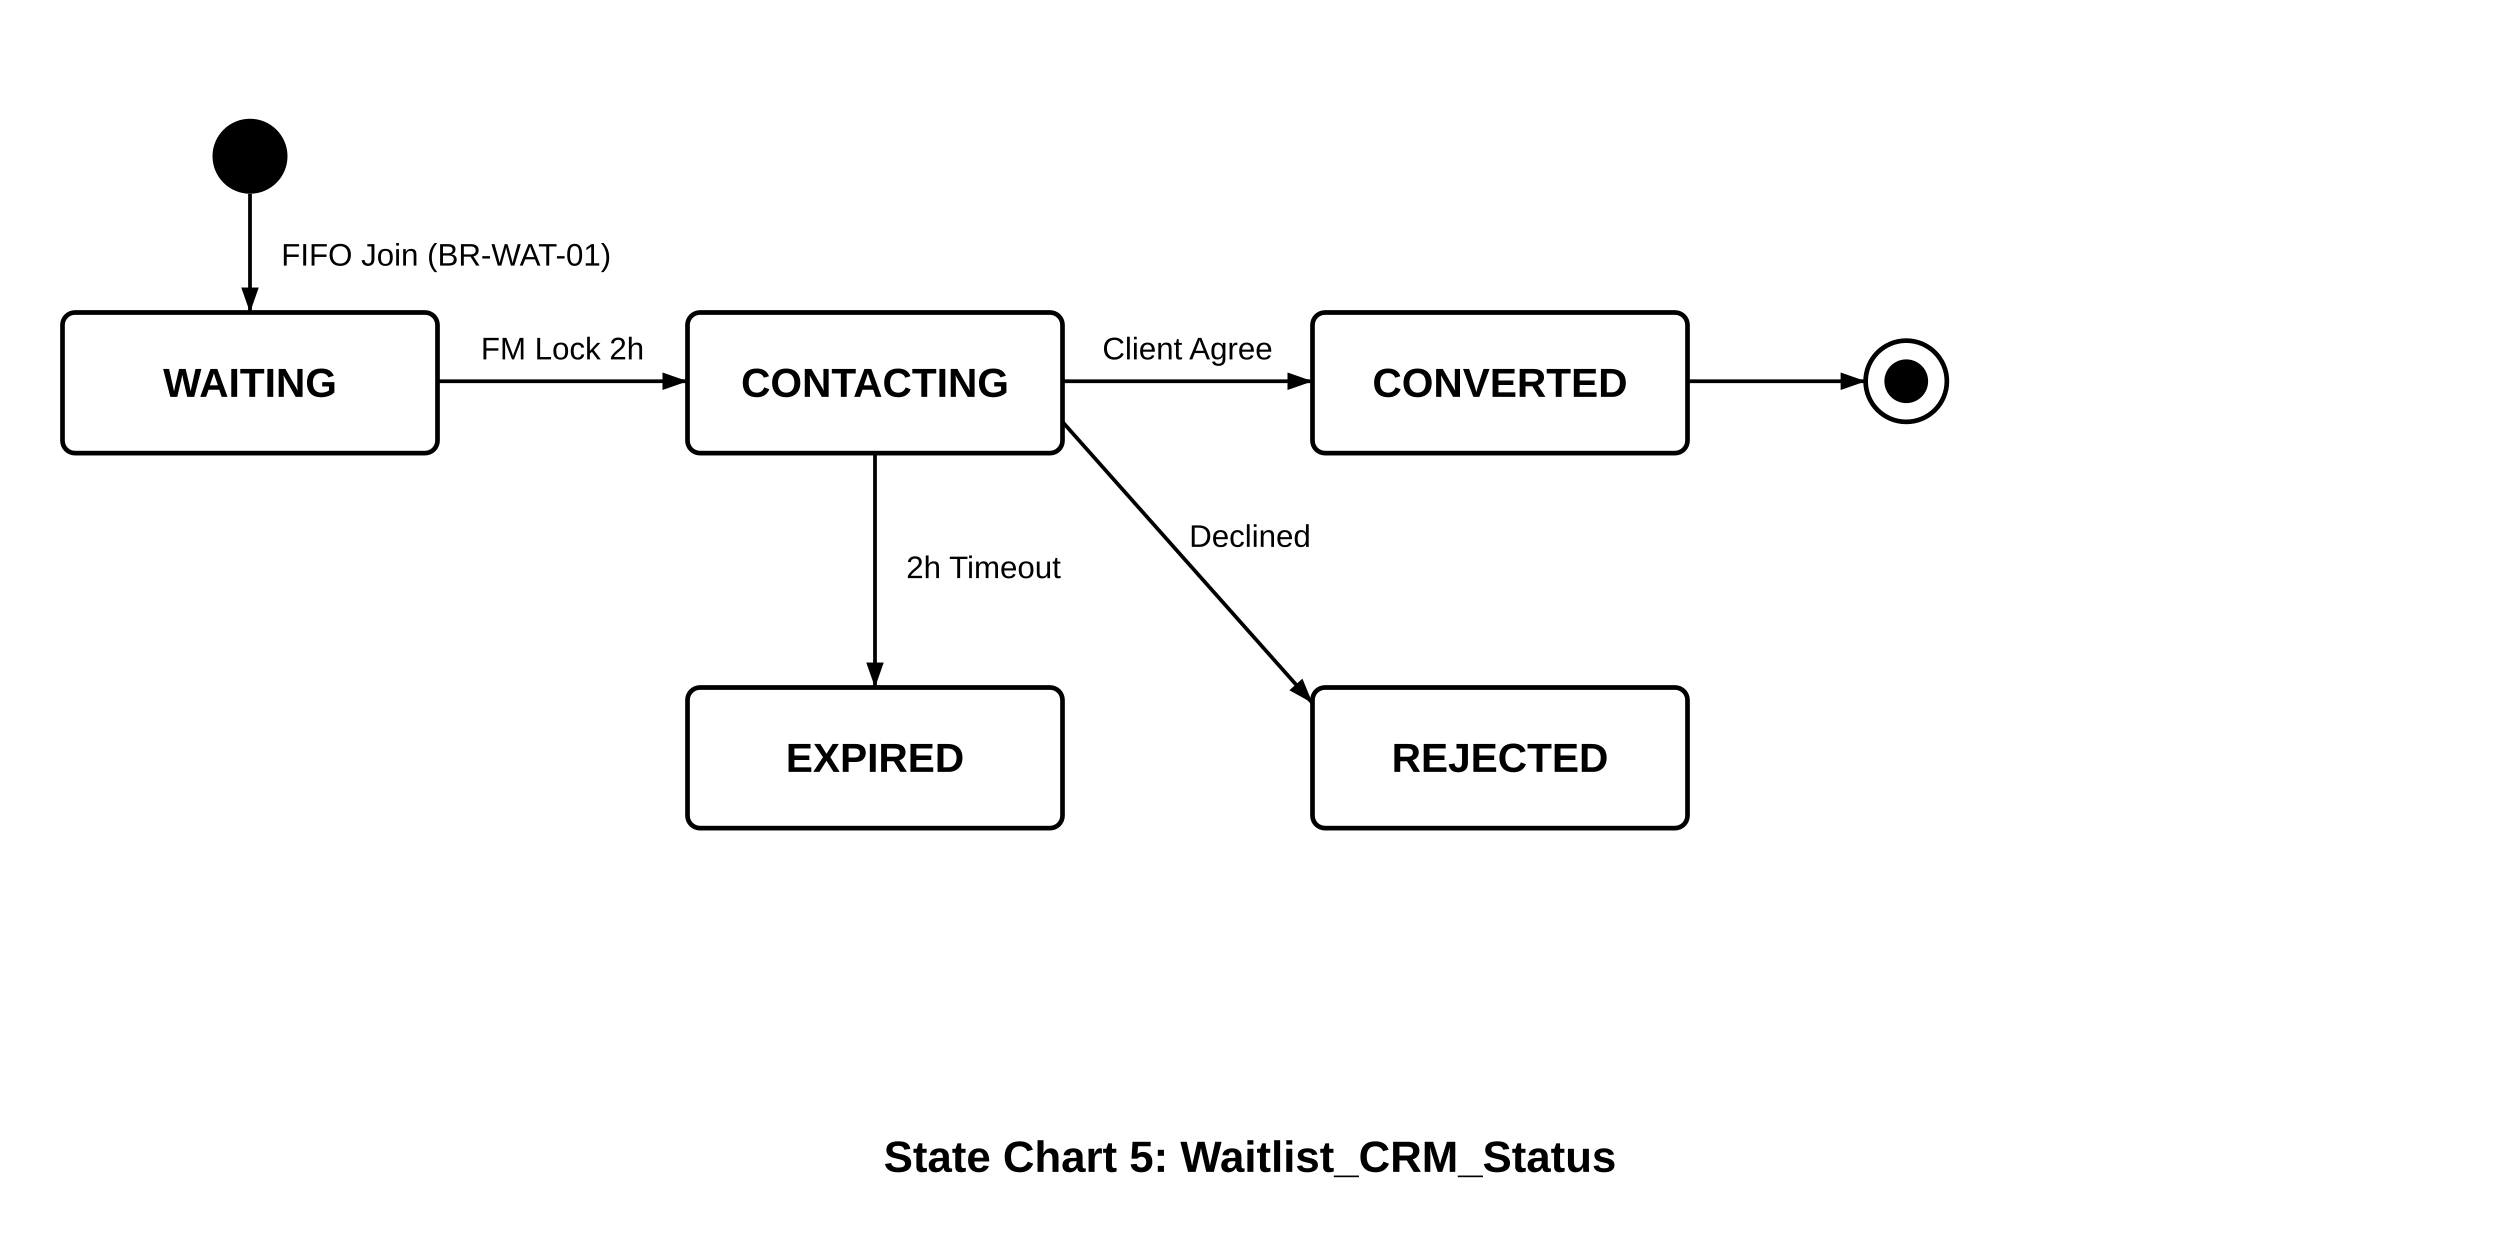
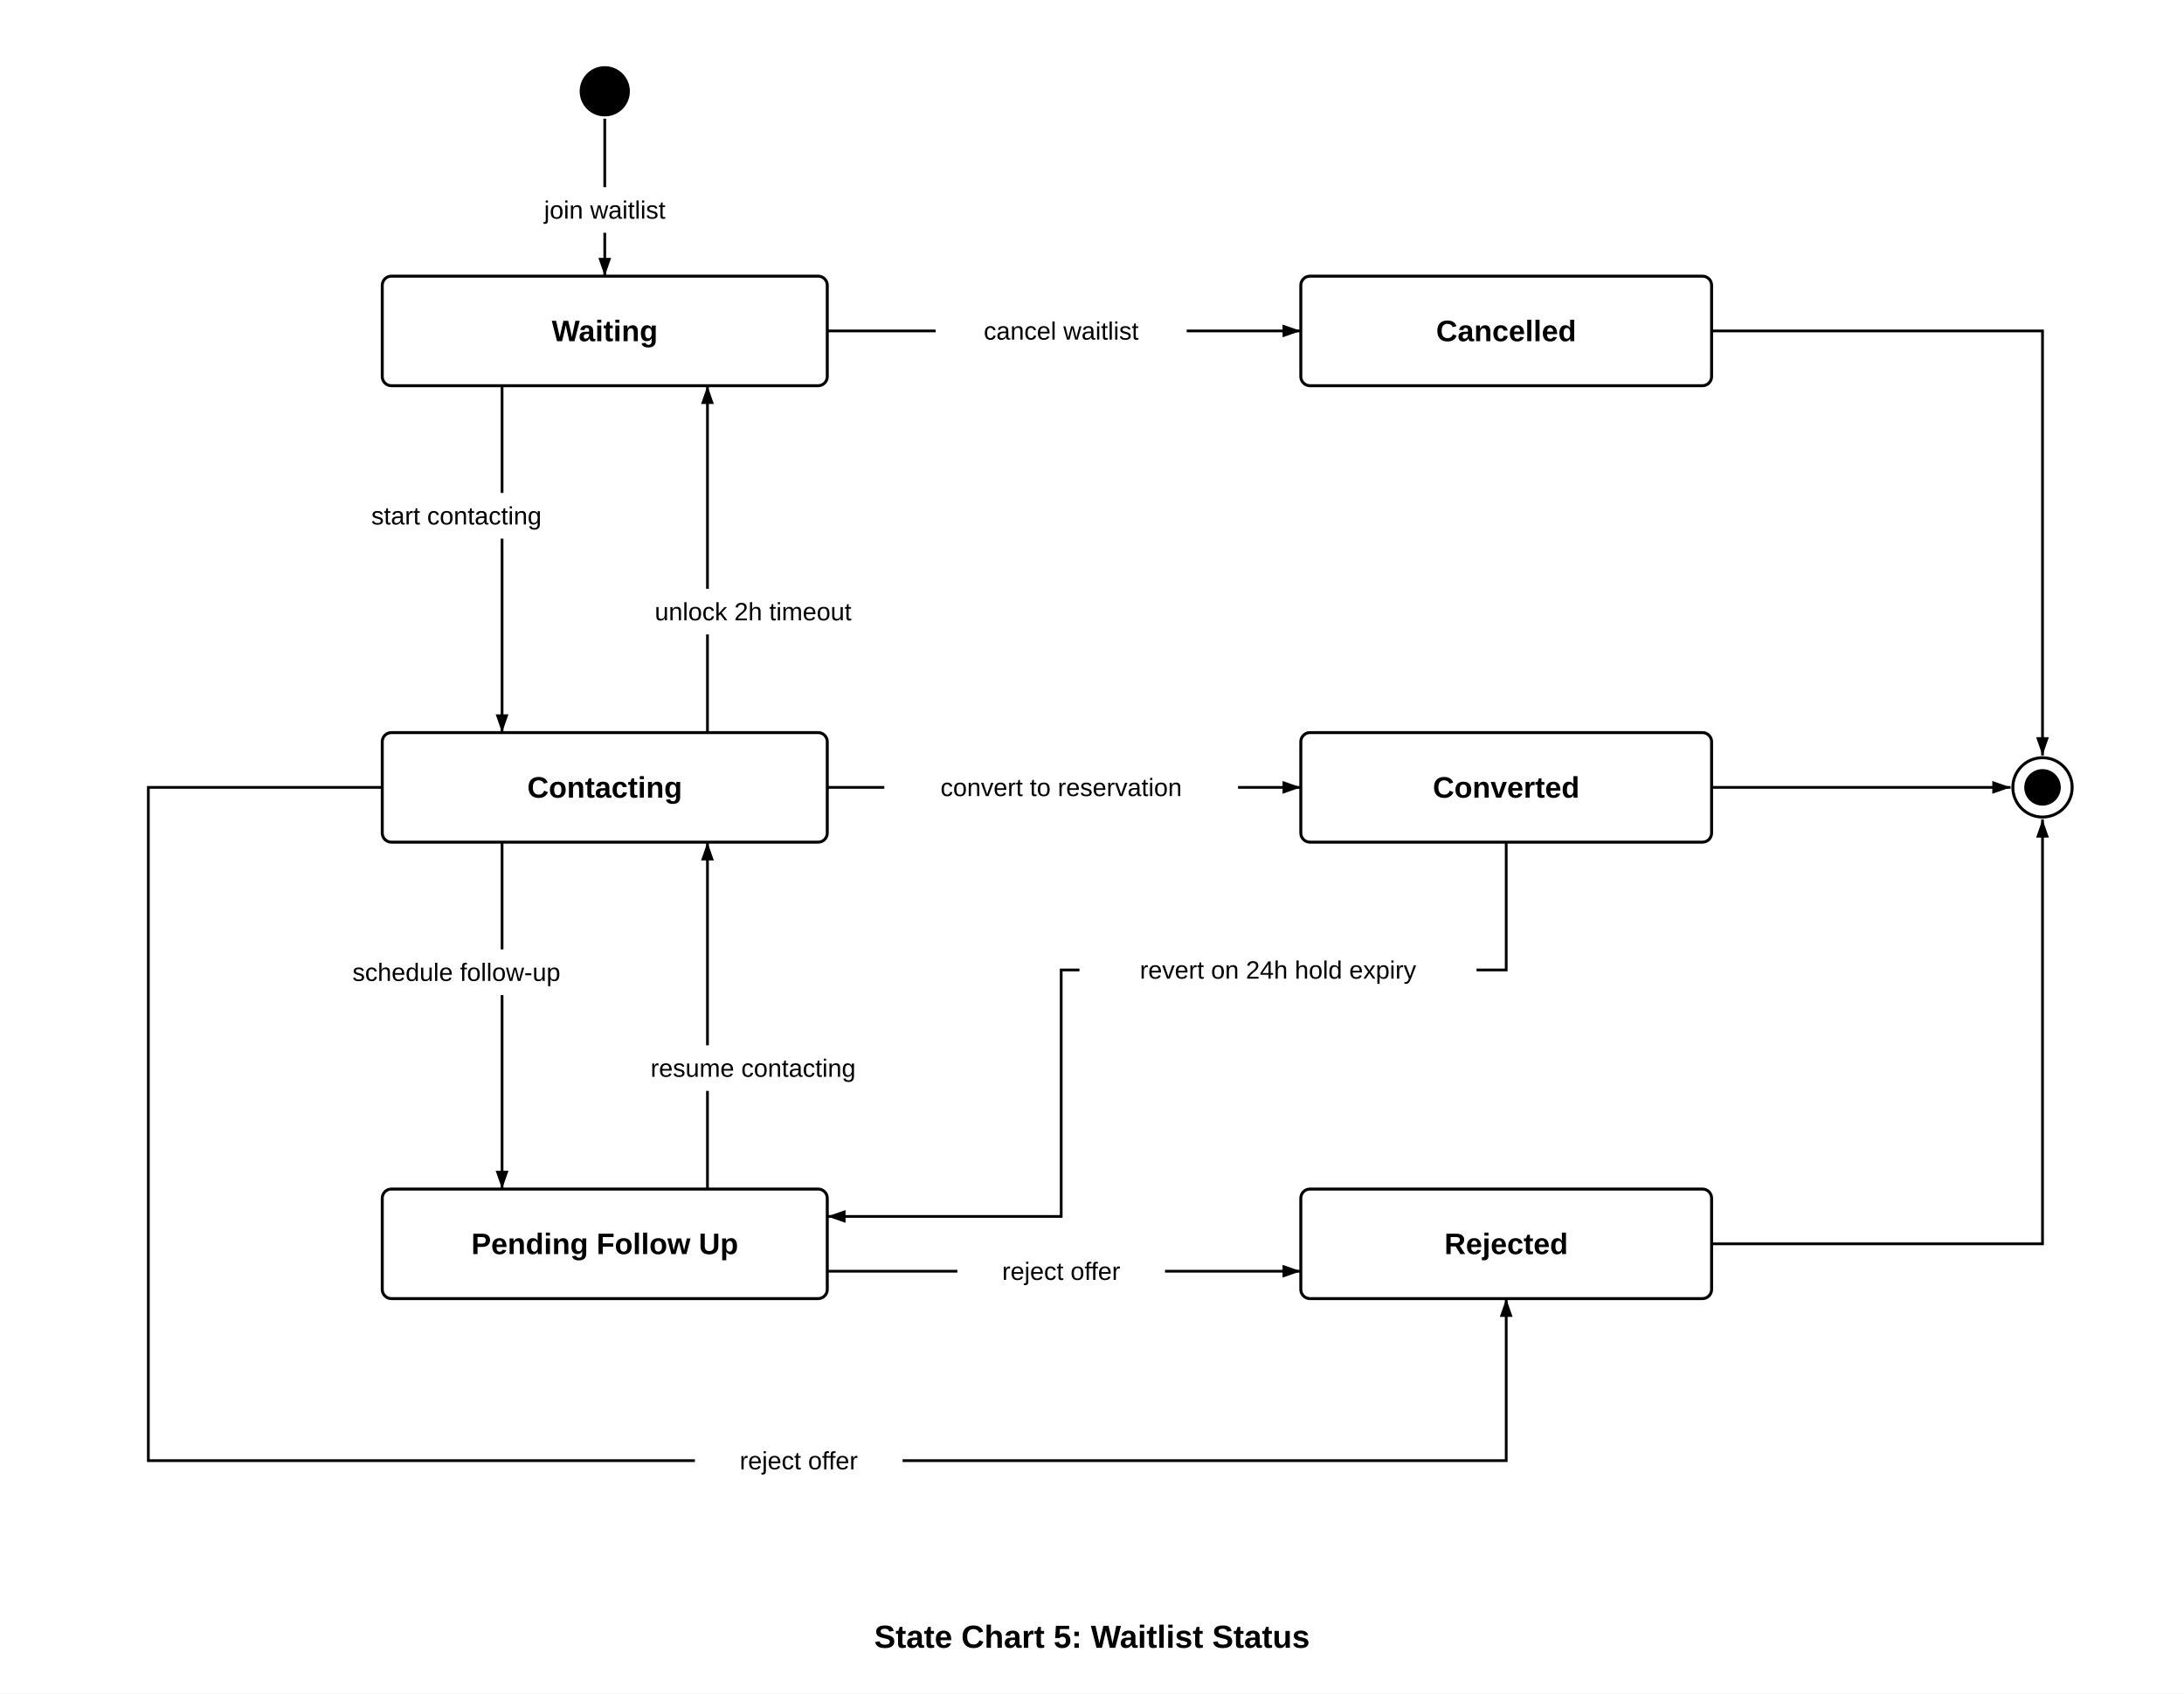
- <svg xmlns="http://www.w3.org/2000/svg" viewBox="0 0 800 400" width="800" height="400">
+ <svg xmlns="http://www.w3.org/2000/svg" viewBox="0 0 957 742" width="957" height="742">
  <style>
-     .state-title { font-family: Arial, sans-serif; font-size: 13px; font-weight: bold; text-anchor: middle; fill: #000000; }
-     .state-desc { font-family: Arial, sans-serif; font-size: 11px; text-anchor: middle; fill: #444444; }
-     .edge-label { font-family: Arial, sans-serif; font-size: 10px; fill: #000000; text-anchor: middle; }
-     .edge-label-start { font-family: Arial, sans-serif; font-size: 10px; fill: #000000; text-anchor: start; }
-     .caption { font-family: Arial, sans-serif; font-size: 14px; font-weight: bold; text-anchor: middle; fill: #000000; }
+     .state-name { font-family: Arial, Helvetica, sans-serif; font-size: 13px; font-weight: bold; text-anchor: middle; fill: #000000; }
+     .edge-label { font-family: Arial, Helvetica, sans-serif; font-size: 11px; text-anchor: middle; fill: #000000; }
+     .caption { font-family: Arial, Helvetica, sans-serif; font-size: 14px; font-weight: bold; text-anchor: middle; fill: #000000; }
  </style>
  <defs>
    <marker id="arrow" viewBox="0 0 10 10" refX="10" refY="5" markerWidth="8" markerHeight="8" orient="auto" markerUnits="userSpaceOnUse">
      <path d="M 0 1.5 L 10 5 L 0 8.5 z" fill="#000000" />
    </marker>
  </defs>
-   <rect width="800" height="400" fill="#ffffff" />
-   <circle cx="80" cy="50" r="12" fill="#000000" />
-   <path d="M 80 62 L 80 100" stroke="#000000" stroke-width="1.2" fill="none" marker-end="url(#arrow)" />
-   <text x="90" y="85" class="edge-label-start">FIFO Join (BR-WAT-01)</text>
-   <rect x="20" y="100" width="120" height="45" rx="4" ry="4" stroke="#000000" stroke-width="1.5" fill="#ffffff" />
-   <text x="80" y="127" class="state-title">WAITING</text>
-   <rect x="220" y="100" width="120" height="45" rx="4" ry="4" stroke="#000000" stroke-width="1.5" fill="#ffffff" />
-   <text x="280" y="127" class="state-title">CONTACTING</text>
-   <path d="M 140 122 L 220 122" stroke="#000000" stroke-width="1.2" fill="none" marker-end="url(#arrow)" />
-   <text x="180" y="115" class="edge-label">FM Lock 2h</text>
-   <rect x="420" y="100" width="120" height="45" rx="4" ry="4" stroke="#000000" stroke-width="1.5" fill="#ffffff" />
-   <text x="480" y="127" class="state-title">CONVERTED</text>
-   <path d="M 340 122 L 420 122" stroke="#000000" stroke-width="1.2" fill="none" marker-end="url(#arrow)" />
-   <text x="380" y="115" class="edge-label">Client Agree</text>
-   <rect x="220" y="220" width="120" height="45" rx="4" ry="4" stroke="#000000" stroke-width="1.5" fill="#ffffff" />
-   <text x="280" y="247" class="state-title">EXPIRED</text>
-   <path d="M 280 145 L 280 220" stroke="#000000" stroke-width="1.2" fill="none" marker-end="url(#arrow)" />
-   <text x="290" y="185" class="edge-label-start">2h Timeout</text>
-   <rect x="420" y="220" width="120" height="45" rx="4" ry="4" stroke="#000000" stroke-width="1.5" fill="#ffffff" />
-   <text x="480" y="247" class="state-title">REJECTED</text>
-   <path d="M 340 135 L 420 225" stroke="#000000" stroke-width="1.2" fill="none" marker-end="url(#arrow)" />
-   <text x="400" y="175" class="edge-label">Declined</text>
-   <circle cx="610" cy="122" r="13" stroke="#000000" stroke-width="1.5" fill="#ffffff" />
-   <circle cx="610" cy="122" r="7" fill="#000000" />
-   <path d="M 540 122 L 597 122" stroke="#000000" stroke-width="1.2" fill="none" marker-end="url(#arrow)" />
-   <text x="400" y="375" class="caption">State Chart 5: Waitlist_CRM_Status</text>
+   <rect width="957" height="742" fill="#ffffff" />
+   <path d="M 265 52 L 265 121" fill="none" stroke="#000000" stroke-width="1.2" stroke-linejoin="miter" marker-end="url(#arrow)" />
+   <path d="M 362.5 145 L 570 145" fill="none" stroke="#000000" stroke-width="1.2" stroke-linejoin="miter" marker-end="url(#arrow)" />
+   <path d="M 220 169 L 220 321" fill="none" stroke="#000000" stroke-width="1.2" stroke-linejoin="miter" marker-end="url(#arrow)" />
+   <path d="M 310 321 L 310 169" fill="none" stroke="#000000" stroke-width="1.2" stroke-linejoin="miter" marker-end="url(#arrow)" />
+   <path d="M 362.5 345 L 570 345" fill="none" stroke="#000000" stroke-width="1.2" stroke-linejoin="miter" marker-end="url(#arrow)" />
+   <path d="M 220 369 L 220 521" fill="none" stroke="#000000" stroke-width="1.2" stroke-linejoin="miter" marker-end="url(#arrow)" />
+   <path d="M 310 521 L 310 369" fill="none" stroke="#000000" stroke-width="1.2" stroke-linejoin="miter" marker-end="url(#arrow)" />
+   <path d="M 660 369 L 660 425 L 465 425 L 465 533 L 362.5 533" fill="none" stroke="#000000" stroke-width="1.2" stroke-linejoin="miter" marker-end="url(#arrow)" />
+   <path d="M 362.5 557 L 570 557" fill="none" stroke="#000000" stroke-width="1.2" stroke-linejoin="miter" marker-end="url(#arrow)" />
+   <path d="M 167.5 345 L 65 345 L 65 640 L 660 640 L 660 569" fill="none" stroke="#000000" stroke-width="1.2" stroke-linejoin="miter" marker-end="url(#arrow)" />
+   <path d="M 750 145 L 895 145 L 895 331" fill="none" stroke="#000000" stroke-width="1.2" stroke-linejoin="miter" marker-end="url(#arrow)" />
+   <path d="M 750 345 L 881 345" fill="none" stroke="#000000" stroke-width="1.2" stroke-linejoin="miter" marker-end="url(#arrow)" />
+   <path d="M 750 545 L 895 545 L 895 359" fill="none" stroke="#000000" stroke-width="1.2" stroke-linejoin="miter" marker-end="url(#arrow)" />
+   <circle cx="265" cy="40" r="11" fill="#000000" />
+   <rect x="167.5" y="121" width="195" height="48" rx="4" ry="4" fill="#ffffff" stroke="#000000" stroke-width="1.3" />
+   <text x="265" y="145" class="state-name" dominant-baseline="central">Waiting</text>
+   <rect x="570" y="121" width="180" height="48" rx="4" ry="4" fill="#ffffff" stroke="#000000" stroke-width="1.3" />
+   <text x="660" y="145" class="state-name" dominant-baseline="central">Cancelled</text>
+   <rect x="167.5" y="321" width="195" height="48" rx="4" ry="4" fill="#ffffff" stroke="#000000" stroke-width="1.3" />
+   <text x="265" y="345" class="state-name" dominant-baseline="central">Contacting</text>
+   <rect x="570" y="321" width="180" height="48" rx="4" ry="4" fill="#ffffff" stroke="#000000" stroke-width="1.3" />
+   <text x="660" y="345" class="state-name" dominant-baseline="central">Converted</text>
+   <rect x="167.5" y="521" width="195" height="48" rx="4" ry="4" fill="#ffffff" stroke="#000000" stroke-width="1.3" />
+   <text x="265" y="545" class="state-name" dominant-baseline="central">Pending Follow Up</text>
+   <rect x="570" y="521" width="180" height="48" rx="4" ry="4" fill="#ffffff" stroke="#000000" stroke-width="1.3" />
+   <text x="660" y="545" class="state-name" dominant-baseline="central">Rejected</text>
+   <circle cx="895" cy="345" r="13" fill="#ffffff" stroke="#000000" stroke-width="1.3" />
+   <circle cx="895" cy="345" r="8" fill="#000000" />
+   <rect x="216.5" y="82" width="97" height="20" rx="2" ry="2" fill="#ffffff" stroke="none" />
+   <text x="265" y="92" class="edge-label" dominant-baseline="central">join waitlist</text>
+   <rect x="410" y="135" width="110" height="20" rx="2" ry="2" fill="#ffffff" stroke="none" />
+   <text x="465" y="145" class="edge-label" dominant-baseline="central">cancel waitlist</text>
+   <rect x="142" y="216" width="116" height="20" rx="2" ry="2" fill="#ffffff" stroke="none" />
+   <text x="200" y="226" class="edge-label" dominant-baseline="central">start contacting</text>
+   <rect x="268.5" y="258" width="123" height="20" rx="2" ry="2" fill="#ffffff" stroke="none" />
+   <text x="330" y="268" class="edge-label" dominant-baseline="central">unlock 2h timeout</text>
+   <rect x="387.5" y="335" width="155" height="20" rx="2" ry="2" fill="#ffffff" stroke="none" />
+   <text x="465" y="345" class="edge-label" dominant-baseline="central">convert to reservation</text>
+   <rect x="135.5" y="416" width="129" height="20" rx="2" ry="2" fill="#ffffff" stroke="none" />
+   <text x="200" y="426" class="edge-label" dominant-baseline="central">schedule follow-up</text>
+   <rect x="268.5" y="458" width="123" height="20" rx="2" ry="2" fill="#ffffff" stroke="none" />
+   <text x="330" y="468" class="edge-label" dominant-baseline="central">resume contacting</text>
+   <rect x="473" y="415" width="174" height="20" rx="2" ry="2" fill="#ffffff" stroke="none" />
+   <text x="560" y="425" class="edge-label" dominant-baseline="central">revert on 24h hold expiry</text>
+   <rect x="419.5" y="547" width="91" height="20" rx="2" ry="2" fill="#ffffff" stroke="none" />
+   <text x="465" y="557" class="edge-label" dominant-baseline="central">reject offer</text>
+   <rect x="304.5" y="630" width="91" height="20" rx="2" ry="2" fill="#ffffff" stroke="none" />
+   <text x="350" y="640" class="edge-label" dominant-baseline="central">reject offer</text>
+   <text x="478.5" y="722" class="caption">State Chart 5: Waitlist Status</text>
</svg>
